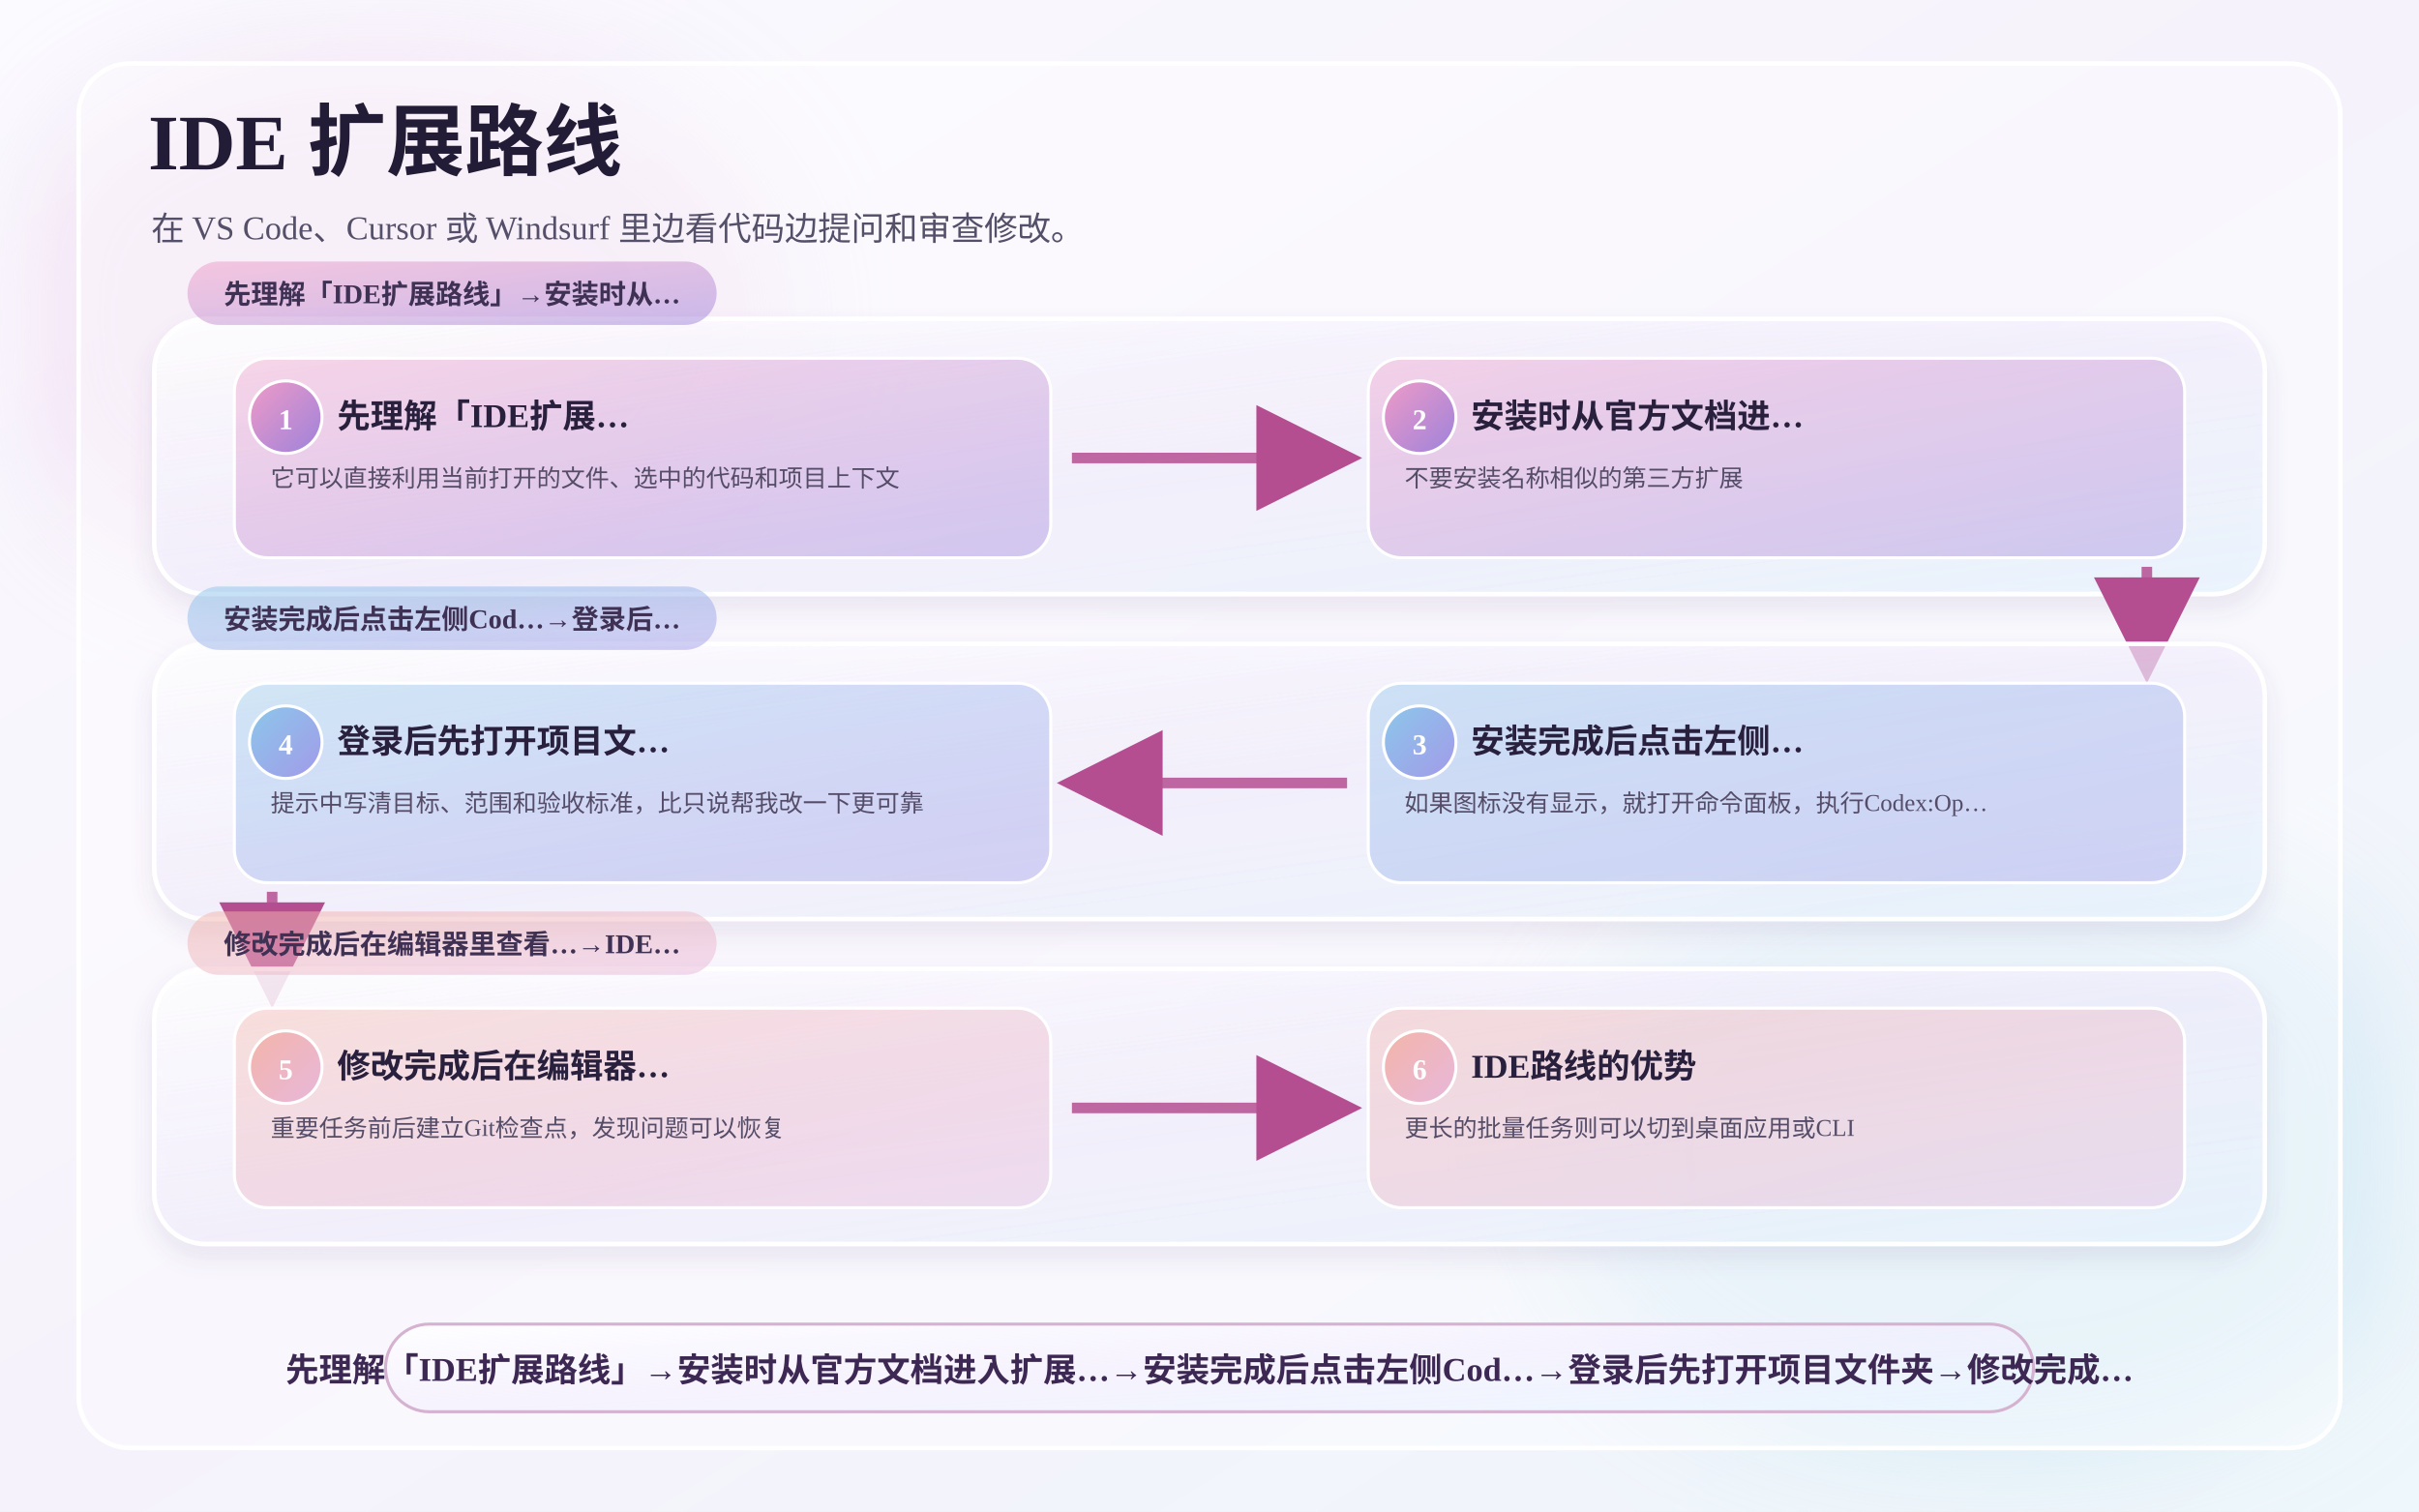
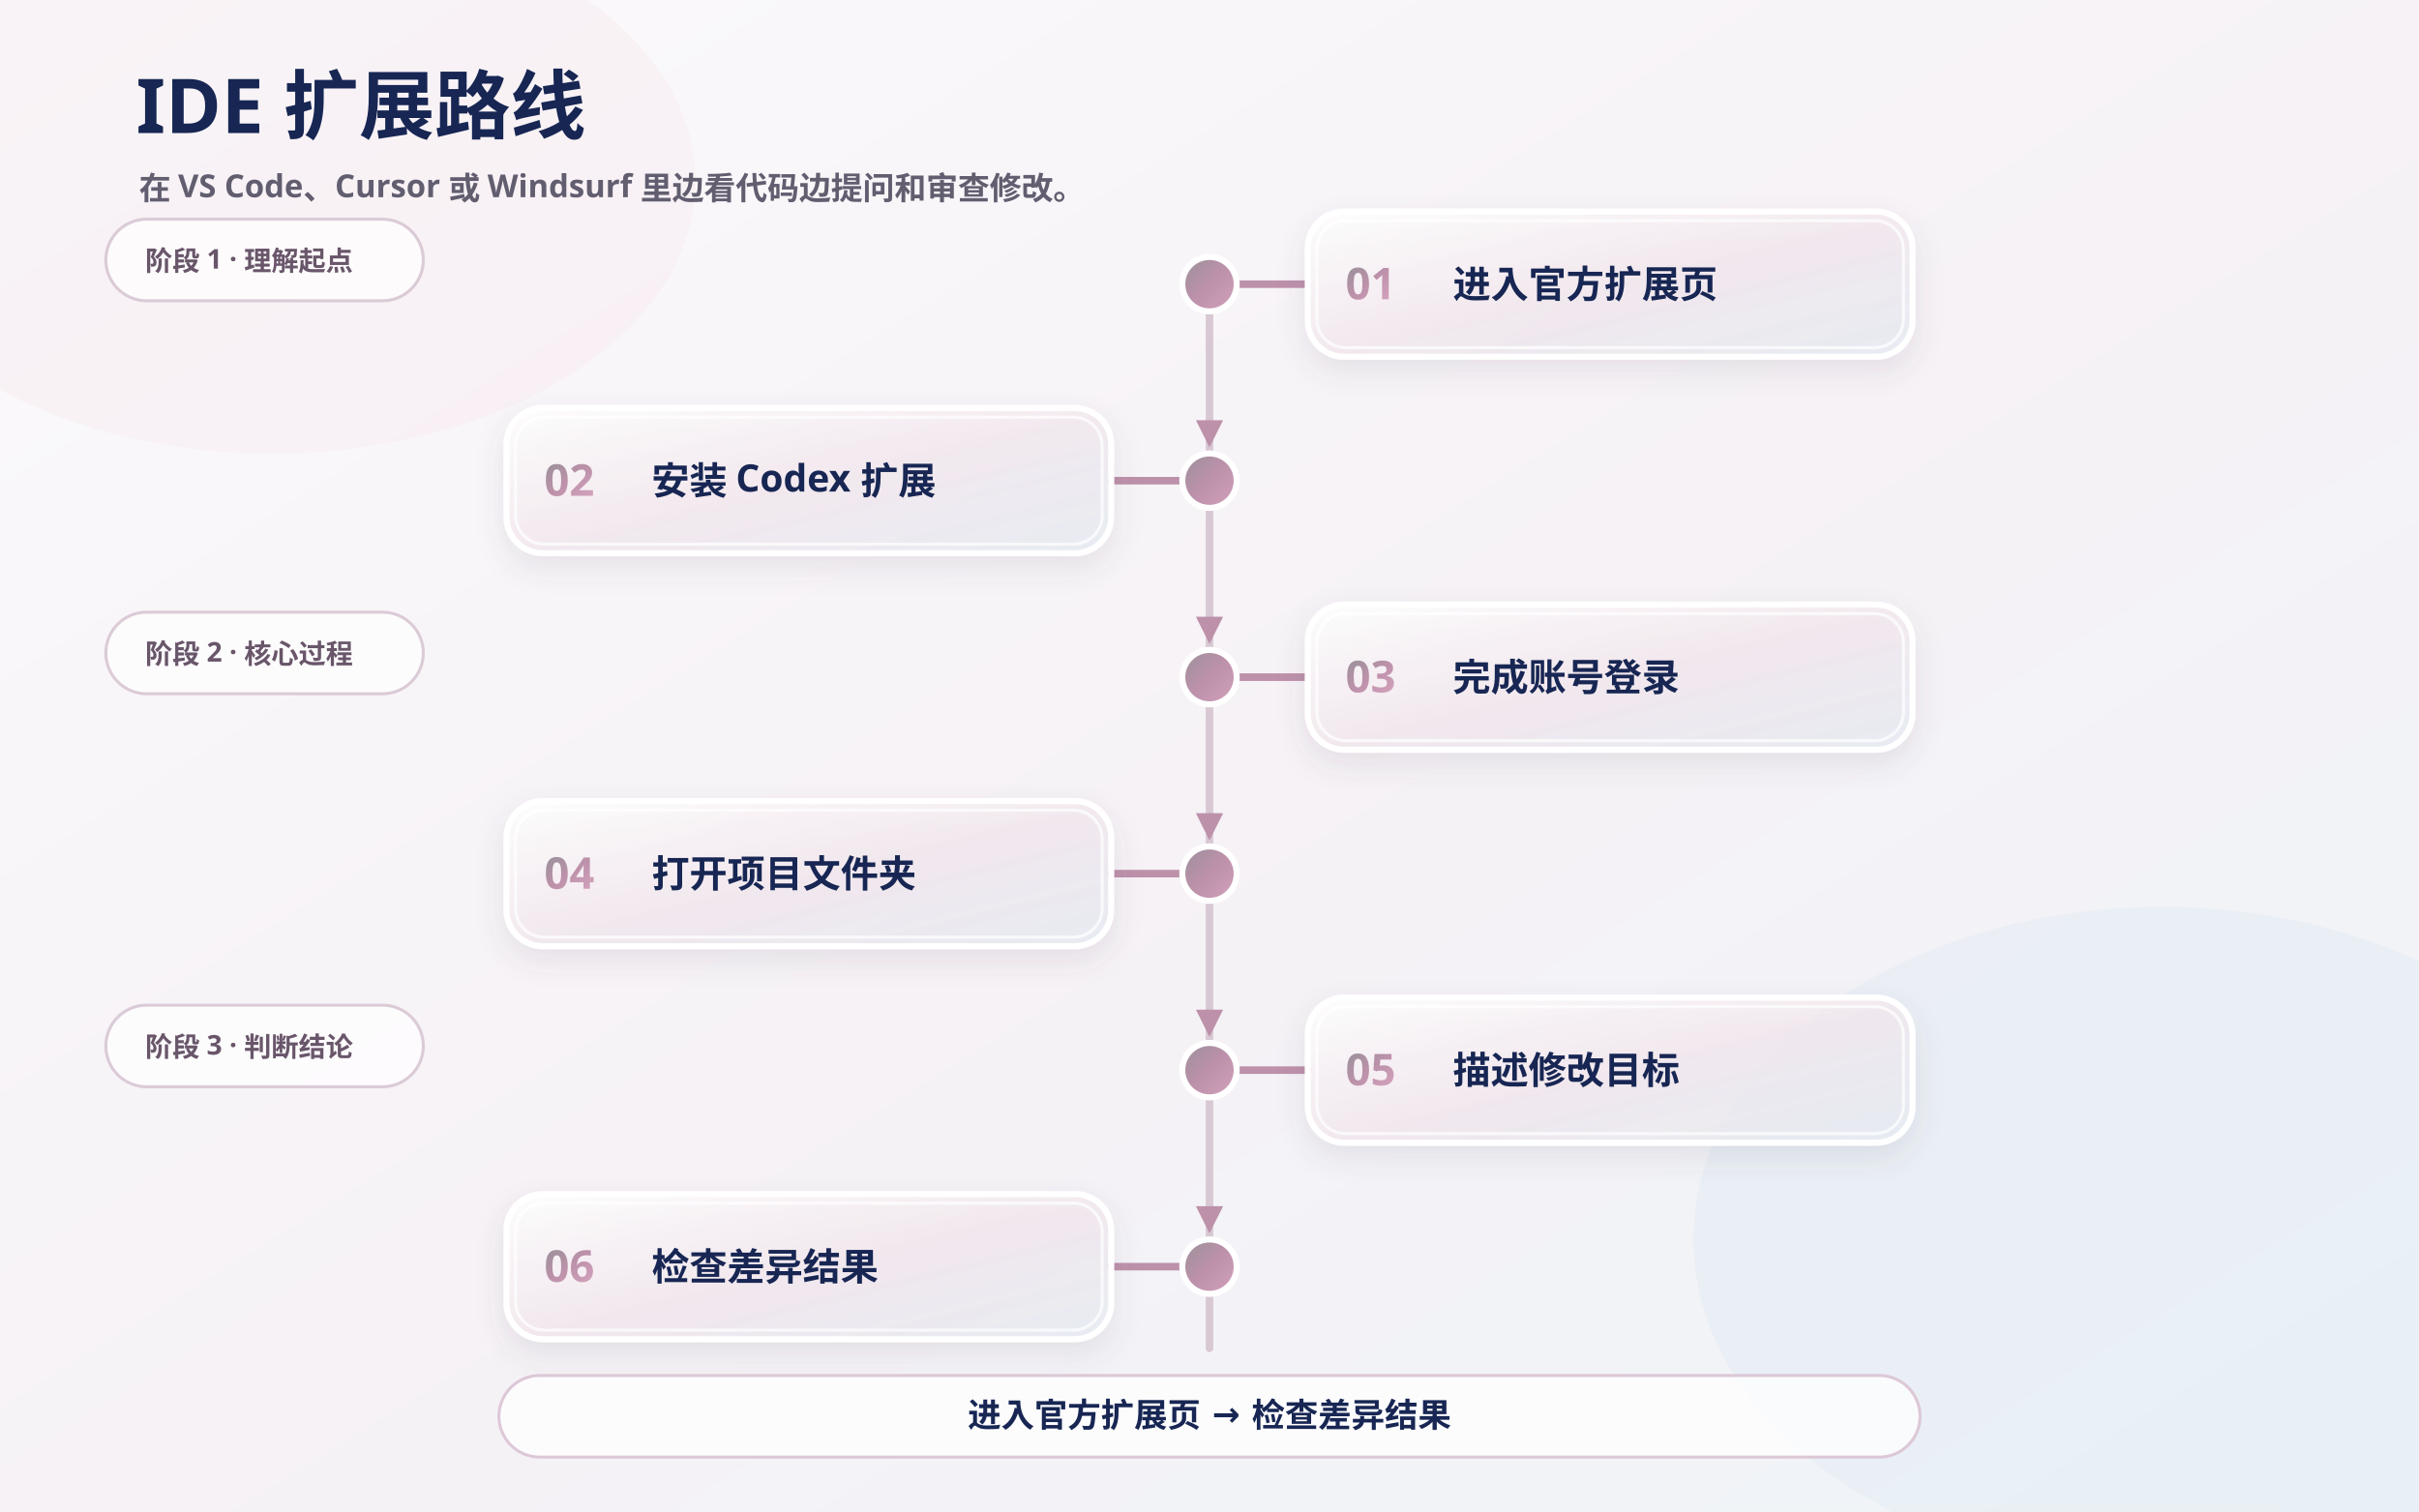
<svg xmlns="http://www.w3.org/2000/svg" width="1600" height="1000" viewBox="0 0 1600 1000">
  <defs>
-     <linearGradient id="bg" x1="0" y1="0" x2="1" y2="1">
-       <stop offset="0" stop-color="#fbfbff" />
-       <stop offset=".48" stop-color="#f6f2fb" />
-       <stop offset="1" stop-color="#eef7fb" />
+     <linearGradient id="bg3" x1="0" y1="0" x2="1" y2="1">
+       <stop stop-color="#fbfafc" />
+       <stop offset=".52" stop-color="#f6f2f6" />
+       <stop offset="1" stop-color="#eef4f8" />
    </linearGradient>
-     <linearGradient id="pink" x1="0" y1="0" x2="1" y2="1">
-       <stop stop-color="#ef9bc7" />
-       <stop offset="1" stop-color="#9d82db" />
+     <linearGradient id="glass3" x1="0" y1="0" x2="1" y2="1">
+       <stop stop-color="#ffffff" stop-opacity=".94" />
+       <stop offset=".52" stop-color="#f3e8ee" stop-opacity=".76" />
+       <stop offset="1" stop-color="#e5edf4" stop-opacity=".78" />
    </linearGradient>
-     <linearGradient id="blue" x1="0" y1="0" x2="1" y2="1">
-       <stop stop-color="#8cc7eb" />
-       <stop offset="1" stop-color="#a29ae8" />
+     <linearGradient id="accent3" x1="0" y1="0" x2="1" y2="1">
+       <stop stop-color="#9a919a" />
+       <stop offset=".5" stop-color="#bd91aa" />
+       <stop offset="1" stop-color="#d3a2bc" />
    </linearGradient>
-     <linearGradient id="peach" x1="0" y1="0" x2="1" y2="1">
-       <stop stop-color="#f3b4a8" />
-       <stop offset="1" stop-color="#e8b8dc" />
-     </linearGradient>
-     <linearGradient id="glass" x1="0" y1="0" x2="1" y2="1">
-       <stop stop-color="#ffffff" stop-opacity=".88" />
-       <stop offset=".5" stop-color="#f4efff" stop-opacity=".65" />
-       <stop offset="1" stop-color="#e9f6ff" stop-opacity=".74" />
-     </linearGradient>
-     <filter id="shadow" x="-20%" y="-20%" width="140%" height="150%">
-       <feDropShadow dx="0" dy="8" stdDeviation="7" flood-color="#6b568f" flood-opacity=".15" />
+     <filter id="shadow3" x="-20%" y="-30%" width="140%" height="170%">
+       <feDropShadow dx="0" dy="8" stdDeviation="9" flood-color="#62586d" flood-opacity=".14" />
    </filter>
-     <filter id="soft" x="-30%" y="-30%" width="160%" height="160%">
-       <feGaussianBlur stdDeviation="42" />
-     </filter>
-     <marker id="arrow" markerWidth="10" markerHeight="10" refX="8" refY="5" orient="auto">
-       <path d="M0,0 L10,5 L0,10 Z" fill="#b54e91" />
+     <marker id="down3" markerUnits="userSpaceOnUse" markerWidth="22" markerHeight="18" refX="16" refY="9" orient="auto">
+       <path d="M0 0L18 9L0 18Z" fill="#bd91aa" />
    </marker>
  </defs>
-   <rect width="1600" height="1000" fill="url(#bg)" />
-   <ellipse cx="250" cy="210" rx="270" ry="190" fill="#dda6da" opacity=".22" filter="url(#soft)" />
-   <ellipse cx="1320" cy="760" rx="300" ry="210" fill="#8fcce5" opacity=".22" filter="url(#soft)" />
-   <rect x="52" y="42" width="1496" height="916" rx="34" fill="#ffffff" fill-opacity=".38" stroke="#ffffff" stroke-width="3" />
-   <text x="98" y="112" text-anchor="start" font-size="52" font-weight="800" fill="#221c36">
-     <tspan x="98" dy="0">IDE 扩展路线</tspan>
-   </text>
-   <text x="100" y="159" text-anchor="start" font-size="22" font-weight="520" fill="#555069">
-     <tspan x="100" dy="0">在 VS Code、Cursor 或 Windsurf 里边看代码边提问和审查修改。</tspan>
-   </text>
-   <rect x="102" y="211" width="1396" height="182" rx="34" fill="url(#glass)" stroke="#ffffff" stroke-width="3" filter="url(#shadow)" />
-   <rect x="124" y="173" width="350" height="42" rx="21" fill="url(#pink)" fill-opacity=".5" />
-   <text x="299" y="201" text-anchor="middle" font-size="18" font-weight="760" fill="#3e3154">
-     <tspan x="299" dy="0">先理解「IDE扩展路线」→安装时从…</tspan>
-   </text>
-   <rect x="155" y="237" width="540" height="132" rx="22" fill="url(#pink)" fill-opacity=".38" stroke="#ffffff" stroke-width="2" />
-   <circle cx="189" cy="276" r="24" fill="url(#pink)" stroke="#ffffff" stroke-width="2" />
-   <text x="189" y="284" text-anchor="middle" font-size="19" font-weight="820" fill="#ffffff">
-     <tspan x="189" dy="0">1</tspan>
-   </text>
-   <text x="223" y="283" text-anchor="start" font-size="22" font-weight="800" fill="#28203d">
-     <tspan x="223" dy="0">先理解「IDE扩展…</tspan>
-   </text>
-   <text x="179" y="322" text-anchor="start" font-size="16" font-weight="520" fill="#554d68">
-     <tspan x="179" dy="0">它可以直接利用当前打开的文件、选中的代码和项目上下文</tspan>
-   </text>
-   <path d="M 709 303 L 887 303" stroke="#b54e91" stroke-width="7" stroke-opacity=".84" marker-end="url(#arrow)" />
-   <rect x="905" y="237" width="540" height="132" rx="22" fill="url(#pink)" fill-opacity=".38" stroke="#ffffff" stroke-width="2" />
-   <circle cx="939" cy="276" r="24" fill="url(#pink)" stroke="#ffffff" stroke-width="2" />
-   <text x="939" y="284" text-anchor="middle" font-size="19" font-weight="820" fill="#ffffff">
-     <tspan x="939" dy="0">2</tspan>
-   </text>
-   <text x="973" y="283" text-anchor="start" font-size="22" font-weight="800" fill="#28203d">
-     <tspan x="973" dy="0">安装时从官方文档进…</tspan>
-   </text>
-   <text x="929" y="322" text-anchor="start" font-size="16" font-weight="520" fill="#554d68">
-     <tspan x="929" dy="0">不要安装名称相似的第三方扩展</tspan>
-   </text>
-   <path d="M 1420 375 C 1420 430,1420 370,1420 438" fill="none" stroke="#b54e91" stroke-width="7" stroke-opacity=".84" marker-end="url(#arrow)" />
-   <rect x="102" y="426" width="1396" height="182" rx="34" fill="url(#glass)" stroke="#ffffff" stroke-width="3" filter="url(#shadow)" />
-   <rect x="124" y="388" width="350" height="42" rx="21" fill="url(#blue)" fill-opacity=".5" />
-   <text x="299" y="416" text-anchor="middle" font-size="18" font-weight="760" fill="#3e3154">
-     <tspan x="299" dy="0">安装完成后点击左侧Cod…→登录后…</tspan>
-   </text>
-   <rect x="905" y="452" width="540" height="132" rx="22" fill="url(#blue)" fill-opacity=".38" stroke="#ffffff" stroke-width="2" />
-   <circle cx="939" cy="491" r="24" fill="url(#blue)" stroke="#ffffff" stroke-width="2" />
-   <text x="939" y="499" text-anchor="middle" font-size="19" font-weight="820" fill="#ffffff">
-     <tspan x="939" dy="0">3</tspan>
-   </text>
-   <text x="973" y="498" text-anchor="start" font-size="22" font-weight="800" fill="#28203d">
-     <tspan x="973" dy="0">安装完成后点击左侧…</tspan>
-   </text>
-   <text x="929" y="537" text-anchor="start" font-size="16" font-weight="520" fill="#554d68">
-     <tspan x="929" dy="0">如果图标没有显示，就打开命令面板，执行Codex:Op…</tspan>
-   </text>
-   <path d="M 891 518 L 713 518" stroke="#b54e91" stroke-width="7" stroke-opacity=".84" marker-end="url(#arrow)" />
-   <rect x="155" y="452" width="540" height="132" rx="22" fill="url(#blue)" fill-opacity=".38" stroke="#ffffff" stroke-width="2" />
-   <circle cx="189" cy="491" r="24" fill="url(#blue)" stroke="#ffffff" stroke-width="2" />
-   <text x="189" y="499" text-anchor="middle" font-size="19" font-weight="820" fill="#ffffff">
-     <tspan x="189" dy="0">4</tspan>
-   </text>
-   <text x="223" y="498" text-anchor="start" font-size="22" font-weight="800" fill="#28203d">
-     <tspan x="223" dy="0">登录后先打开项目文…</tspan>
-   </text>
-   <text x="179" y="537" text-anchor="start" font-size="16" font-weight="520" fill="#554d68">
-     <tspan x="179" dy="0">提示中写清目标、范围和验收标准，比只说帮我改一下更可靠</tspan>
-   </text>
-   <path d="M 180 590 C 180 645,180 585,180 653" fill="none" stroke="#b54e91" stroke-width="7" stroke-opacity=".84" marker-end="url(#arrow)" />
-   <rect x="102" y="641" width="1396" height="182" rx="34" fill="url(#glass)" stroke="#ffffff" stroke-width="3" filter="url(#shadow)" />
-   <rect x="124" y="603" width="350" height="42" rx="21" fill="url(#peach)" fill-opacity=".5" />
-   <text x="299" y="631" text-anchor="middle" font-size="18" font-weight="760" fill="#3e3154">
-     <tspan x="299" dy="0">修改完成后在编辑器里查看…→IDE…</tspan>
-   </text>
-   <rect x="155" y="667" width="540" height="132" rx="22" fill="url(#peach)" fill-opacity=".38" stroke="#ffffff" stroke-width="2" />
-   <circle cx="189" cy="706" r="24" fill="url(#peach)" stroke="#ffffff" stroke-width="2" />
-   <text x="189" y="714" text-anchor="middle" font-size="19" font-weight="820" fill="#ffffff">
-     <tspan x="189" dy="0">5</tspan>
-   </text>
-   <text x="223" y="713" text-anchor="start" font-size="22" font-weight="800" fill="#28203d">
-     <tspan x="223" dy="0">修改完成后在编辑器…</tspan>
-   </text>
-   <text x="179" y="752" text-anchor="start" font-size="16" font-weight="520" fill="#554d68">
-     <tspan x="179" dy="0">重要任务前后建立Git检查点，发现问题可以恢复</tspan>
-   </text>
-   <path d="M 709 733 L 887 733" stroke="#b54e91" stroke-width="7" stroke-opacity=".84" marker-end="url(#arrow)" />
-   <rect x="905" y="667" width="540" height="132" rx="22" fill="url(#peach)" fill-opacity=".38" stroke="#ffffff" stroke-width="2" />
-   <circle cx="939" cy="706" r="24" fill="url(#peach)" stroke="#ffffff" stroke-width="2" />
-   <text x="939" y="714" text-anchor="middle" font-size="19" font-weight="820" fill="#ffffff">
-     <tspan x="939" dy="0">6</tspan>
-   </text>
-   <text x="973" y="713" text-anchor="start" font-size="22" font-weight="800" fill="#28203d">
-     <tspan x="973" dy="0">IDE路线的优势</tspan>
-   </text>
-   <text x="929" y="752" text-anchor="start" font-size="16" font-weight="520" fill="#554d68">
-     <tspan x="929" dy="0">更长的批量任务则可以切到桌面应用或CLI</tspan>
-   </text>
-   <rect x="255" y="876" width="1090" height="58" rx="29" fill="url(#glass)" stroke="#d4b2d0" stroke-width="2" />
-   <text x="800" y="914" text-anchor="middle" font-size="22" font-weight="780" fill="#3d2854">
-     <tspan x="800" dy="0">先理解「IDE扩展路线」→安装时从官方文档进入扩展…→安装完成后点击左侧Cod…→登录后先打开项目文件夹→修改完成…</tspan>
-   </text>
+   <rect width="1600" height="1000" fill="url(#bg3)" />
+   <ellipse cx="180" cy="120" rx="280" ry="180" fill="#eab7cc" opacity=".10" />
+   <ellipse cx="1430" cy="820" rx="310" ry="220" fill="#a9cfe2" opacity=".11" />
+   <text x="90" y="88" font-family="Noto Sans SC, Microsoft YaHei, sans-serif" font-size="50" font-weight="900" fill="#172653">IDE 扩展路线</text>
+   <text x="92" y="132" font-family="Noto Sans SC, Microsoft YaHei, sans-serif" font-size="21" font-weight="560" fill="#625e70">在 VS Code、Cursor 或 Windsurf 里边看代码边提问和审查修改。</text>
+   <path d="M800 184 V892" stroke="#d7c8d3" stroke-width="5" stroke-linecap="round" />
+   <rect x="70" y="145.0" width="210" height="54" rx="27" fill="#fff" fill-opacity=".7" stroke="#dbcbd7" stroke-width="2" />
+   <text x="96" y="179.0" font-family="Noto Sans SC, Microsoft YaHei, sans-serif" font-size="18" font-weight="850" fill="#69566a">阶段 1 · 理解起点</text>
+   <path d="M817 188.0 H865" stroke="#bd91aa" stroke-width="5" stroke-linecap="round" />
+   <circle cx="800" cy="188.0" r="18" fill="url(#accent3)" stroke="#fff" stroke-width="4" />
+   <g filter="url(#shadow3)">
+     <rect x="865" y="140.0" width="400" height="96" rx="24" fill="url(#glass3)" stroke="#fff" stroke-width="4" />
+     <rect x="871" y="146.0" width="388" height="84" rx="19" fill="none" stroke="#fff" stroke-opacity=".72" stroke-width="2" />
+   </g>
+   <text x="890" y="198.0" font-family="Noto Sans SC, Microsoft YaHei, sans-serif" font-size="29" font-weight="900" fill="url(#accent3)">01</text>
+   <text x="961" y="197.0" font-family="Noto Sans SC, Microsoft YaHei, sans-serif" font-size="25" font-weight="850" fill="#172653">进入官方扩展页</text>
+   <path d="M800 210.0 V294.0" stroke="url(#accent3)" stroke-width="7" stroke-linecap="round" marker-end="url(#down3)" />
+   <path d="M783 318.0 H735" stroke="#bd91aa" stroke-width="5" stroke-linecap="round" />
+   <circle cx="800" cy="318.0" r="18" fill="url(#accent3)" stroke="#fff" stroke-width="4" />
+   <g filter="url(#shadow3)">
+     <rect x="335" y="270.0" width="400" height="96" rx="24" fill="url(#glass3)" stroke="#fff" stroke-width="4" />
+     <rect x="341" y="276.0" width="388" height="84" rx="19" fill="none" stroke="#fff" stroke-opacity=".72" stroke-width="2" />
+   </g>
+   <text x="360" y="328.0" font-family="Noto Sans SC, Microsoft YaHei, sans-serif" font-size="29" font-weight="900" fill="url(#accent3)">02</text>
+   <text x="431" y="327.0" font-family="Noto Sans SC, Microsoft YaHei, sans-serif" font-size="25" font-weight="850" fill="#172653">安装 Codex 扩展</text>
+   <path d="M800 340.0 V424.0" stroke="url(#accent3)" stroke-width="7" stroke-linecap="round" marker-end="url(#down3)" />
+   <rect x="70" y="405.0" width="210" height="54" rx="27" fill="#fff" fill-opacity=".7" stroke="#dbcbd7" stroke-width="2" />
+   <text x="96" y="439.0" font-family="Noto Sans SC, Microsoft YaHei, sans-serif" font-size="18" font-weight="850" fill="#69566a">阶段 2 · 核心过程</text>
+   <path d="M817 448.0 H865" stroke="#bd91aa" stroke-width="5" stroke-linecap="round" />
+   <circle cx="800" cy="448.0" r="18" fill="url(#accent3)" stroke="#fff" stroke-width="4" />
+   <g filter="url(#shadow3)">
+     <rect x="865" y="400.0" width="400" height="96" rx="24" fill="url(#glass3)" stroke="#fff" stroke-width="4" />
+     <rect x="871" y="406.0" width="388" height="84" rx="19" fill="none" stroke="#fff" stroke-opacity=".72" stroke-width="2" />
+   </g>
+   <text x="890" y="458.0" font-family="Noto Sans SC, Microsoft YaHei, sans-serif" font-size="29" font-weight="900" fill="url(#accent3)">03</text>
+   <text x="961" y="457.0" font-family="Noto Sans SC, Microsoft YaHei, sans-serif" font-size="25" font-weight="850" fill="#172653">完成账号登录</text>
+   <path d="M800 470.0 V554.0" stroke="url(#accent3)" stroke-width="7" stroke-linecap="round" marker-end="url(#down3)" />
+   <path d="M783 578.0 H735" stroke="#bd91aa" stroke-width="5" stroke-linecap="round" />
+   <circle cx="800" cy="578.0" r="18" fill="url(#accent3)" stroke="#fff" stroke-width="4" />
+   <g filter="url(#shadow3)">
+     <rect x="335" y="530.0" width="400" height="96" rx="24" fill="url(#glass3)" stroke="#fff" stroke-width="4" />
+     <rect x="341" y="536.0" width="388" height="84" rx="19" fill="none" stroke="#fff" stroke-opacity=".72" stroke-width="2" />
+   </g>
+   <text x="360" y="588.0" font-family="Noto Sans SC, Microsoft YaHei, sans-serif" font-size="29" font-weight="900" fill="url(#accent3)">04</text>
+   <text x="431" y="587.0" font-family="Noto Sans SC, Microsoft YaHei, sans-serif" font-size="25" font-weight="850" fill="#172653">打开项目文件夹</text>
+   <path d="M800 600.0 V684.0" stroke="url(#accent3)" stroke-width="7" stroke-linecap="round" marker-end="url(#down3)" />
+   <rect x="70" y="665.0" width="210" height="54" rx="27" fill="#fff" fill-opacity=".7" stroke="#dbcbd7" stroke-width="2" />
+   <text x="96" y="699.0" font-family="Noto Sans SC, Microsoft YaHei, sans-serif" font-size="18" font-weight="850" fill="#69566a">阶段 3 · 判断结论</text>
+   <path d="M817 708.0 H865" stroke="#bd91aa" stroke-width="5" stroke-linecap="round" />
+   <circle cx="800" cy="708.0" r="18" fill="url(#accent3)" stroke="#fff" stroke-width="4" />
+   <g filter="url(#shadow3)">
+     <rect x="865" y="660.0" width="400" height="96" rx="24" fill="url(#glass3)" stroke="#fff" stroke-width="4" />
+     <rect x="871" y="666.0" width="388" height="84" rx="19" fill="none" stroke="#fff" stroke-opacity=".72" stroke-width="2" />
+   </g>
+   <text x="890" y="718.0" font-family="Noto Sans SC, Microsoft YaHei, sans-serif" font-size="29" font-weight="900" fill="url(#accent3)">05</text>
+   <text x="961" y="717.0" font-family="Noto Sans SC, Microsoft YaHei, sans-serif" font-size="25" font-weight="850" fill="#172653">描述修改目标</text>
+   <path d="M800 730.0 V814.0" stroke="url(#accent3)" stroke-width="7" stroke-linecap="round" marker-end="url(#down3)" />
+   <path d="M783 838.0 H735" stroke="#bd91aa" stroke-width="5" stroke-linecap="round" />
+   <circle cx="800" cy="838.0" r="18" fill="url(#accent3)" stroke="#fff" stroke-width="4" />
+   <g filter="url(#shadow3)">
+     <rect x="335" y="790.0" width="400" height="96" rx="24" fill="url(#glass3)" stroke="#fff" stroke-width="4" />
+     <rect x="341" y="796.0" width="388" height="84" rx="19" fill="none" stroke="#fff" stroke-opacity=".72" stroke-width="2" />
+   </g>
+   <text x="360" y="848.0" font-family="Noto Sans SC, Microsoft YaHei, sans-serif" font-size="29" font-weight="900" fill="url(#accent3)">06</text>
+   <text x="431" y="847.0" font-family="Noto Sans SC, Microsoft YaHei, sans-serif" font-size="25" font-weight="850" fill="#172653">检查差异结果</text>
+   <rect x="330" y="910" width="940" height="54" rx="27" fill="#fff" fill-opacity=".76" stroke="#ddc8d7" stroke-width="2" />
+   <text x="800" y="944" text-anchor="middle" font-family="Noto Sans SC, Microsoft YaHei, sans-serif" font-size="22" font-weight="820" fill="#172653">进入官方扩展页  →  检查差异结果</text>
</svg>
